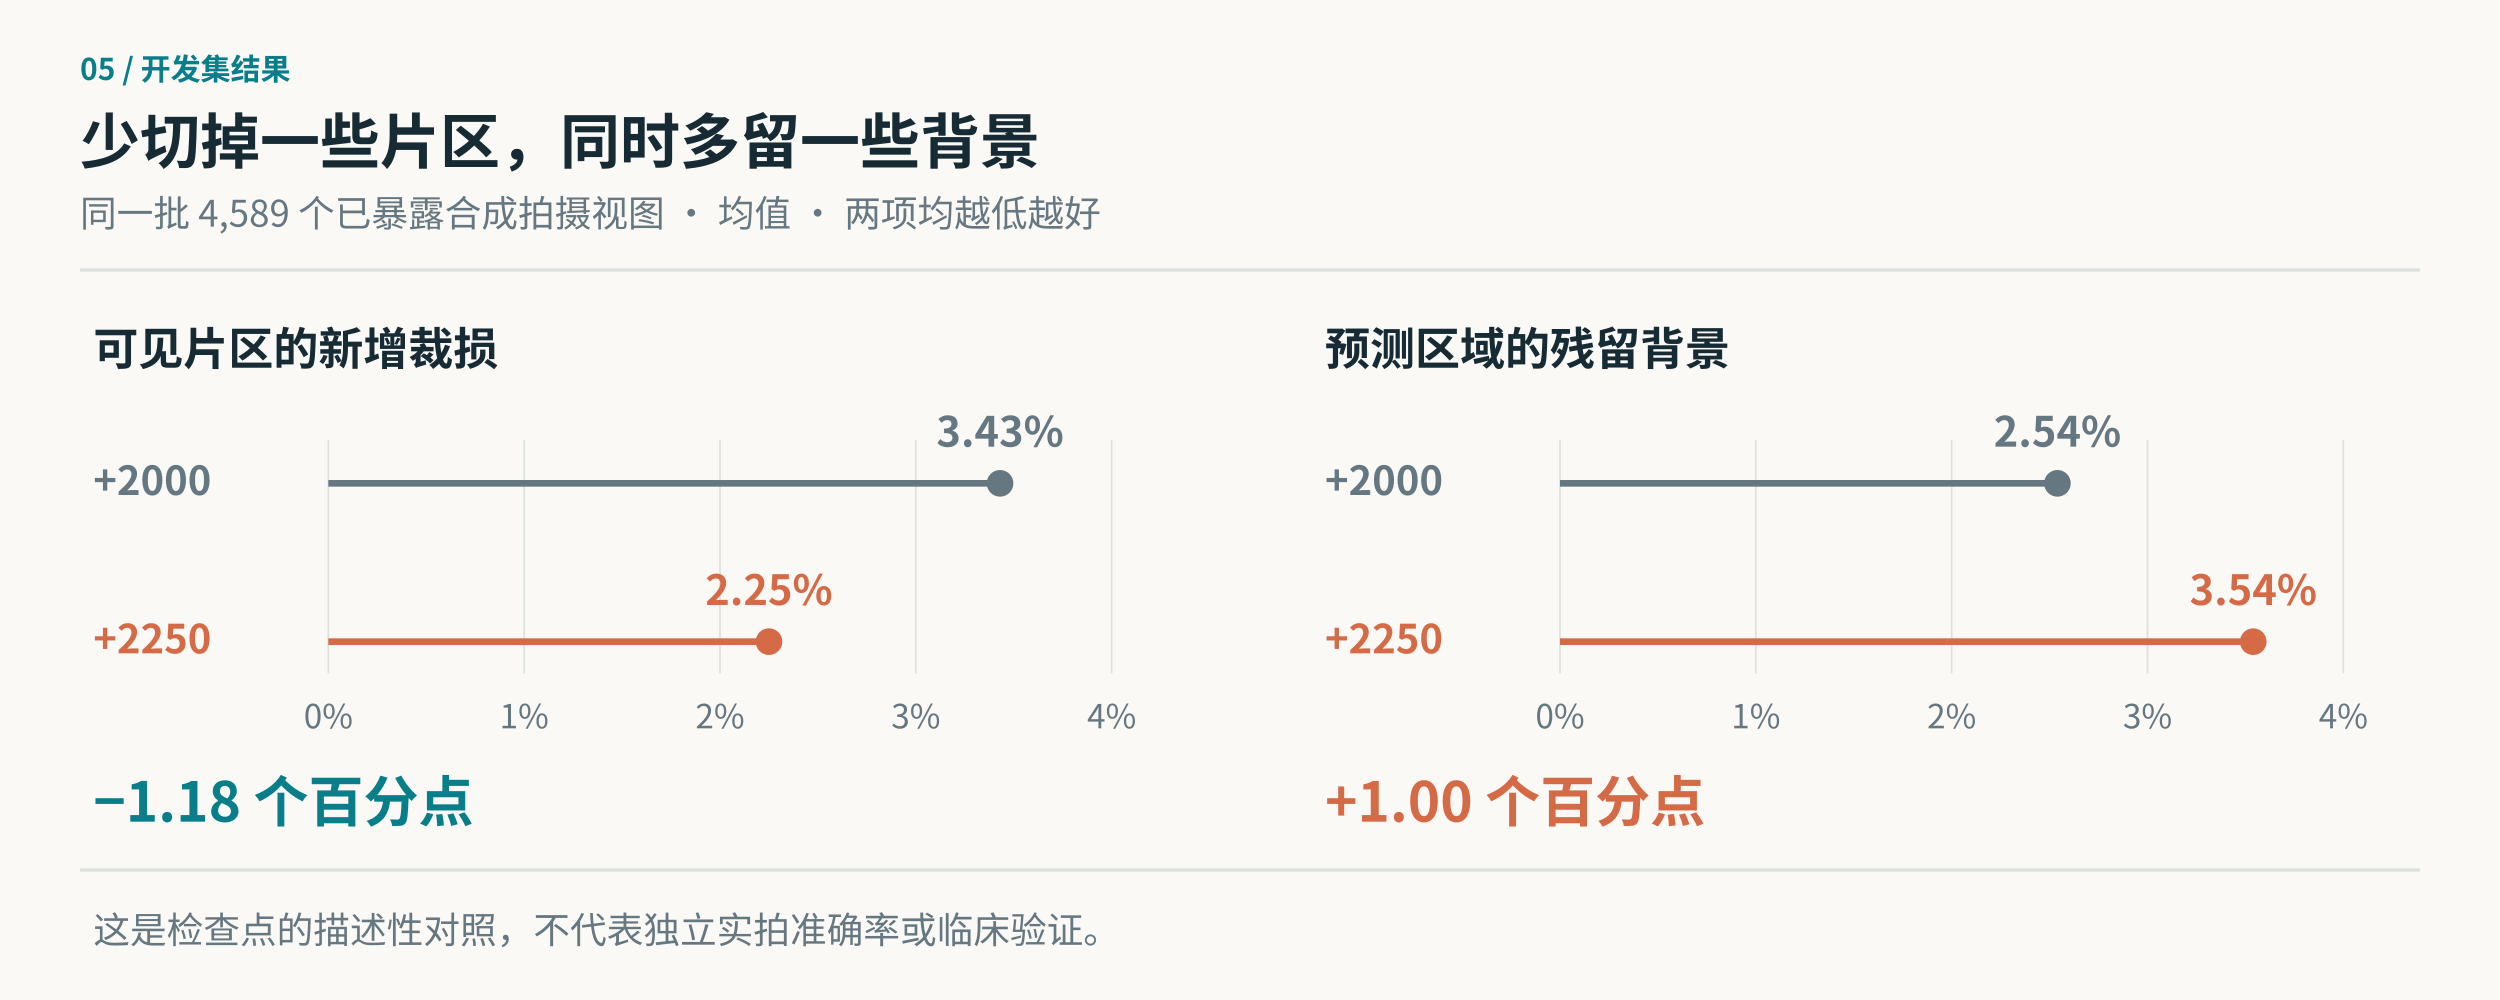
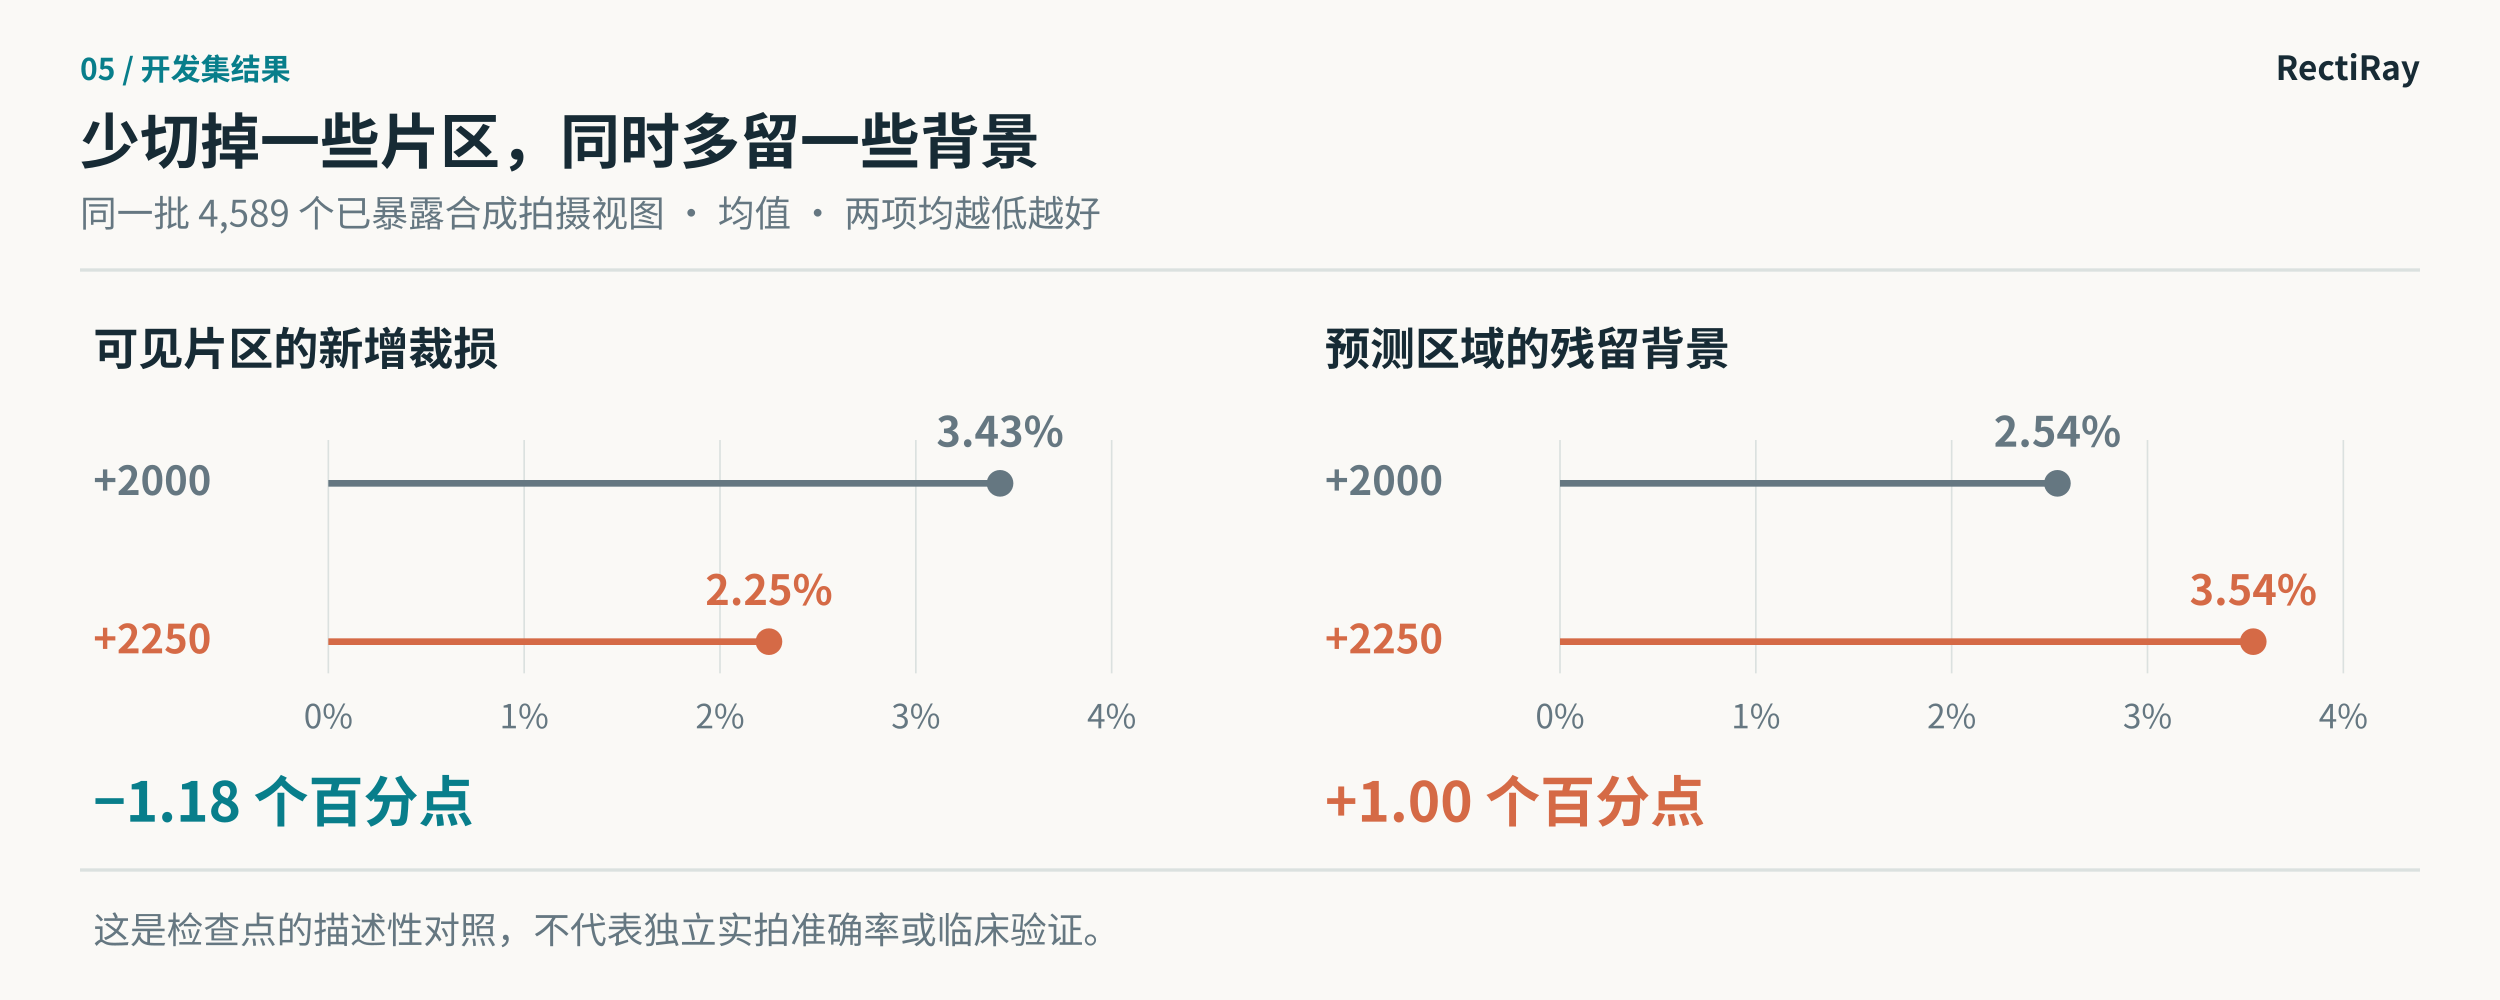
<svg xmlns="http://www.w3.org/2000/svg" width="1500" height="600" viewBox="0 0 1500 600" role="img" aria-labelledby="title desc">
  <defs>
    <style>text{font-family:"Noto Sans CJK SC","DejaVu Sans",sans-serif;fill:#172b35}.small{fill:#657781}</style>
    <pattern id="hatch" width="12" height="12" patternUnits="userSpaceOnUse">
      <rect width="12" height="12" fill="#faf9f6" />
      <path d="M-3 3L3-3M0 12L12 0M9 15L15 9" stroke="#d56a46" stroke-width="1.3" />
    </pattern>
    <marker id="arrow" viewBox="0 0 10 10" refX="9" refY="5" markerWidth="6" markerHeight="6" orient="auto">
      <path d="M0 0L10 5L0 10Z" fill="#657781" />
    </marker>
  </defs>
  <rect width="1500" height="600" fill="#faf9f6" />
  <text x="48" y="48" font-size="18" font-weight="700" text-anchor="start" style="fill:#087e8b">05 / 开发集结果</text>
+   <text x="1452" y="48" font-size="20" font-weight="700" text-anchor="end" style="fill:#172b35">RectiRay</text>
  <text x="48" y="98" font-size="36" font-weight="700" text-anchor="start" style="fill:#172b35">少切掉一些片区，同时多留一些背景</text>
  <text x="48" y="136" font-size="22" font-weight="400" text-anchor="start" style="fill:#657781">同一批 4,589 个已暴露合成拍摄视图 · 均值 · 两项均越低越好</text>
  <line x1="48" y1="162" x2="1452" y2="162" stroke="#dbe1df" stroke-width="2" />
  <text x="56" y="219" font-size="27" font-weight="700" text-anchor="start" style="fill:#172b35">可见片区的新增裁损</text>
  <line x1="197.0" y1="264" x2="197.0" y2="404" stroke="#dbe1df" stroke-width="1" />
  <text x="197.0" y="437" font-size="20" font-weight="400" text-anchor="middle" style="fill:#657781">0%</text>
  <line x1="314.5" y1="264" x2="314.5" y2="404" stroke="#dbe1df" stroke-width="1" />
  <text x="314.5" y="437" font-size="20" font-weight="400" text-anchor="middle" style="fill:#657781">1%</text>
  <line x1="432.0" y1="264" x2="432.0" y2="404" stroke="#dbe1df" stroke-width="1" />
  <text x="432.0" y="437" font-size="20" font-weight="400" text-anchor="middle" style="fill:#657781">2%</text>
  <line x1="549.5" y1="264" x2="549.5" y2="404" stroke="#dbe1df" stroke-width="1" />
  <text x="549.5" y="437" font-size="20" font-weight="400" text-anchor="middle" style="fill:#657781">3%</text>
  <line x1="667.0" y1="264" x2="667.0" y2="404" stroke="#dbe1df" stroke-width="1" />
  <text x="667.0" y="437" font-size="20" font-weight="400" text-anchor="middle" style="fill:#657781">4%</text>
  <text x="56" y="297" font-size="24" font-weight="700" text-anchor="start" style="fill:#657781">+2000</text>
  <line x1="197" y1="290" x2="600.025" y2="290" stroke="#657781" stroke-width="4" />
  <circle cx="600.025" cy="290" r="8" fill="#657781" />
  <text x="600.025" y="268" font-size="25" font-weight="700" text-anchor="middle" style="fill:#657781">3.43%</text>
  <text x="56" y="392" font-size="24" font-weight="700" text-anchor="start" style="fill:#d56a46">+2250</text>
  <line x1="197" y1="385" x2="461.375" y2="385" stroke="#d56a46" stroke-width="4" />
  <circle cx="461.375" cy="385" r="8" fill="#d56a46" />
  <text x="461.375" y="363" font-size="25" font-weight="700" text-anchor="middle" style="fill:#d56a46">2.25%</text>
  <text x="56" y="493" font-size="33" font-weight="700" text-anchor="start" style="fill:#087e8b">−1.18 个百分点</text>
  <text x="795" y="219" font-size="27" font-weight="700" text-anchor="start" style="fill:#172b35">预测区域的残留背景</text>
  <line x1="936.0" y1="264" x2="936.0" y2="404" stroke="#dbe1df" stroke-width="1" />
  <text x="936.0" y="437" font-size="20" font-weight="400" text-anchor="middle" style="fill:#657781">0%</text>
  <line x1="1053.5" y1="264" x2="1053.5" y2="404" stroke="#dbe1df" stroke-width="1" />
  <text x="1053.5" y="437" font-size="20" font-weight="400" text-anchor="middle" style="fill:#657781">1%</text>
  <line x1="1171.0" y1="264" x2="1171.0" y2="404" stroke="#dbe1df" stroke-width="1" />
  <text x="1171.0" y="437" font-size="20" font-weight="400" text-anchor="middle" style="fill:#657781">2%</text>
  <line x1="1288.5" y1="264" x2="1288.5" y2="404" stroke="#dbe1df" stroke-width="1" />
  <text x="1288.5" y="437" font-size="20" font-weight="400" text-anchor="middle" style="fill:#657781">3%</text>
  <line x1="1406.0" y1="264" x2="1406.0" y2="404" stroke="#dbe1df" stroke-width="1" />
  <text x="1406.0" y="437" font-size="20" font-weight="400" text-anchor="middle" style="fill:#657781">4%</text>
  <text x="795" y="297" font-size="24" font-weight="700" text-anchor="start" style="fill:#657781">+2000</text>
  <line x1="936" y1="290" x2="1234.45" y2="290" stroke="#657781" stroke-width="4" />
  <circle cx="1234.45" cy="290" r="8" fill="#657781" />
  <text x="1234.45" y="268" font-size="25" font-weight="700" text-anchor="middle" style="fill:#657781">2.54%</text>
  <text x="795" y="392" font-size="24" font-weight="700" text-anchor="start" style="fill:#d56a46">+2250</text>
  <line x1="936" y1="385" x2="1351.95" y2="385" stroke="#d56a46" stroke-width="4" />
  <circle cx="1351.95" cy="385" r="8" fill="#d56a46" />
  <text x="1351.95" y="363" font-size="25" font-weight="700" text-anchor="middle" style="fill:#d56a46">3.54%</text>
  <text x="795" y="493" font-size="33" font-weight="700" text-anchor="start" style="fill:#d56a46">+1.00 个百分点</text>
  <line x1="48" y1="522" x2="1452" y2="522" stroke="#dbe1df" stroke-width="2" />
  <text x="56" y="566" font-size="22" font-weight="400" text-anchor="start" style="fill:#657781">这是检查点的描述性对照，不代表独立实拍准确率或临床验证。</text>
</svg>
